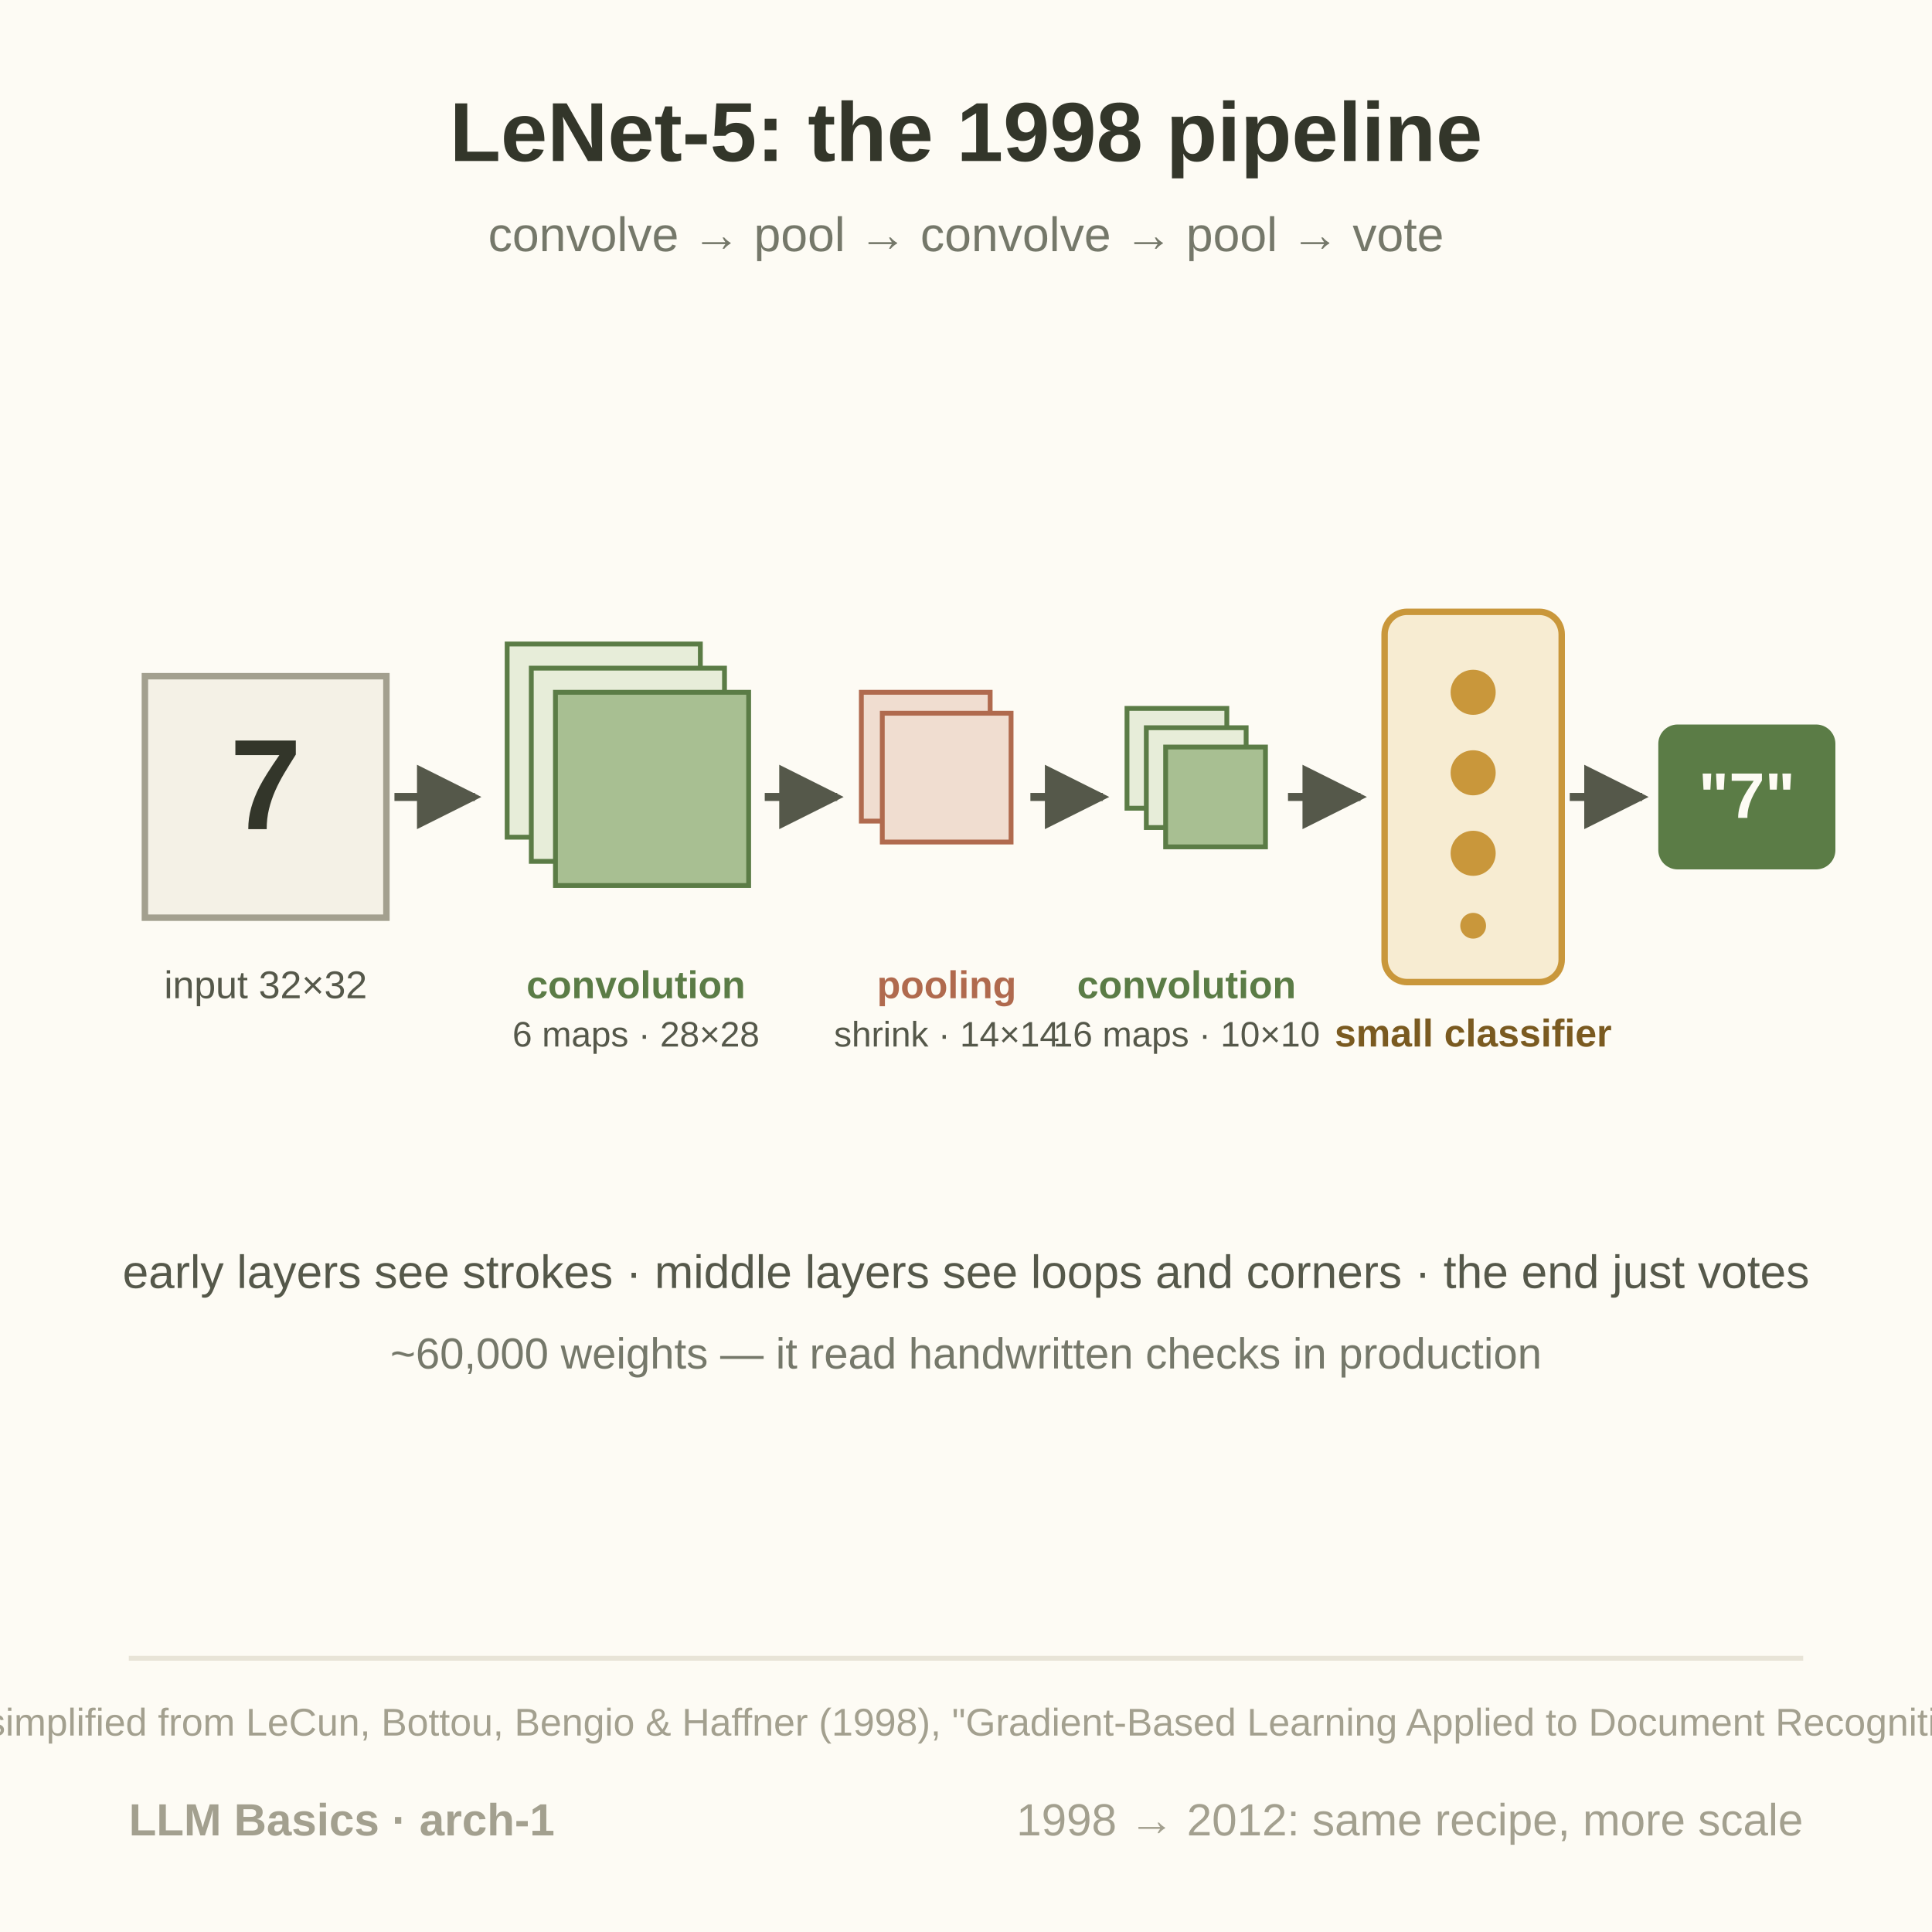
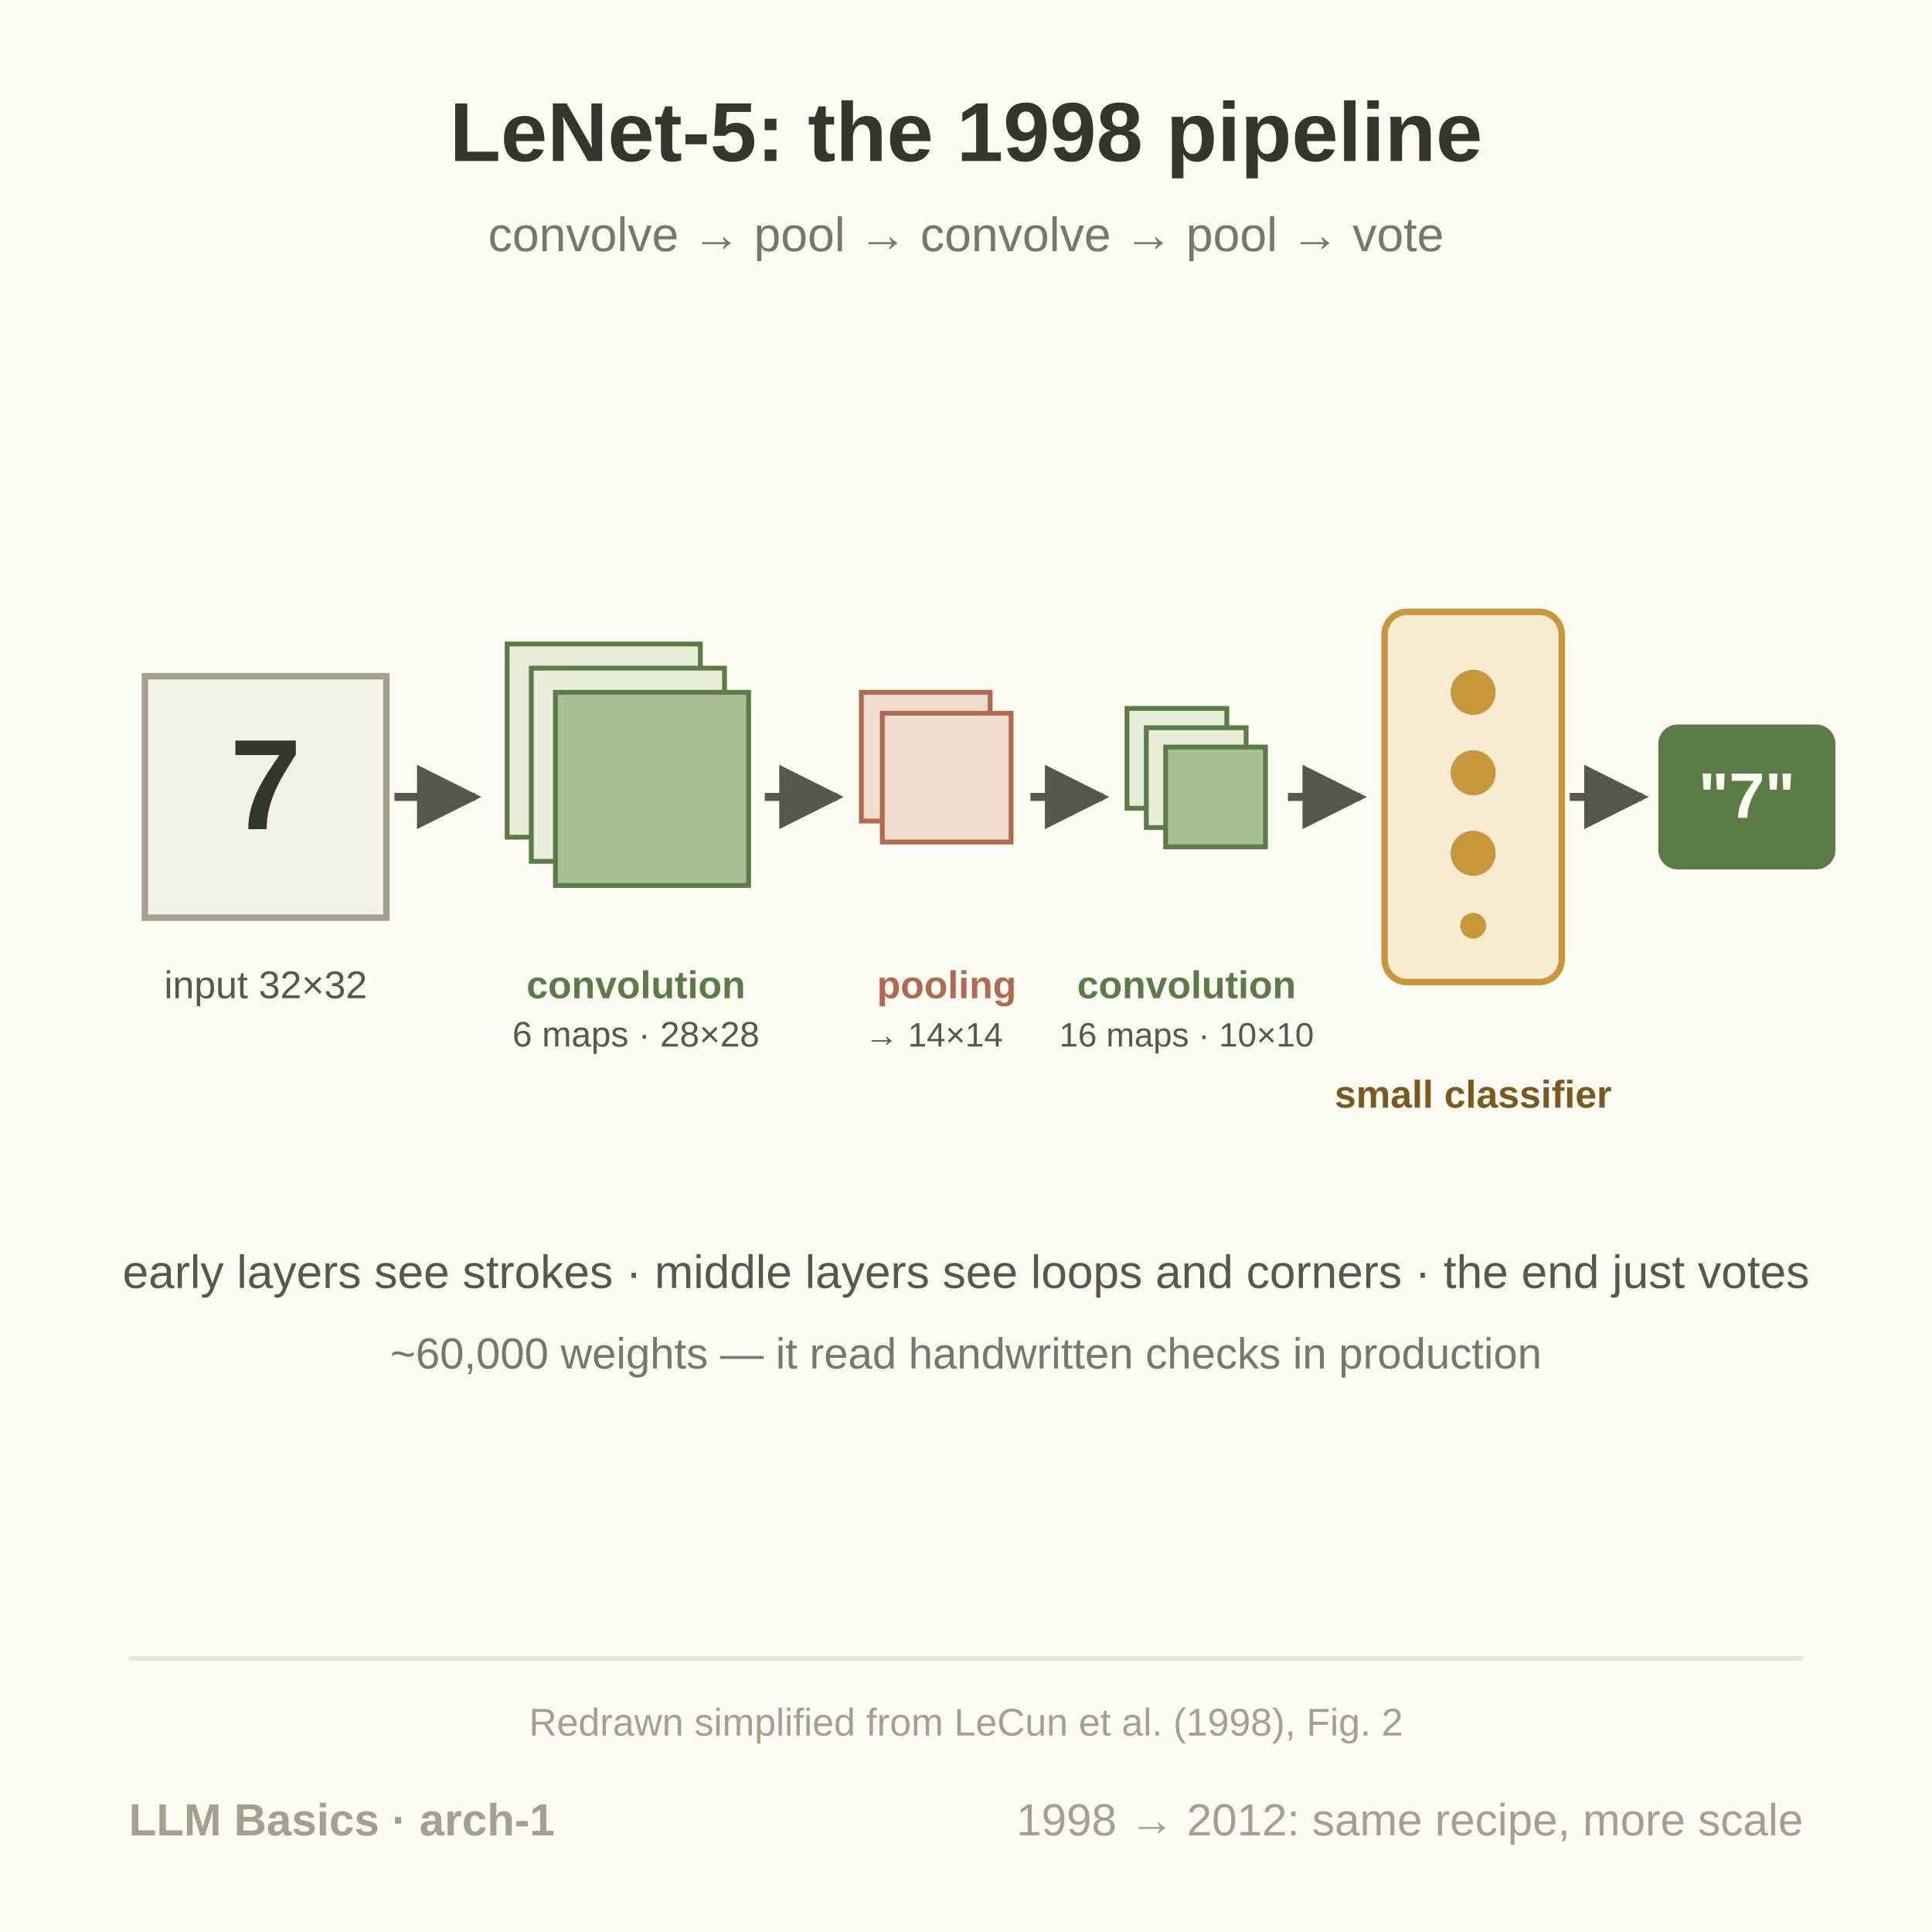
<svg xmlns="http://www.w3.org/2000/svg" width="1200" height="1200" viewBox="0 0 1200 1200">
  <rect width="1200" height="1200" fill="#fdfbf4" />
  <defs>
    <marker id="a" viewBox="0 0 10 10" refX="9" refY="5" markerWidth="8" markerHeight="8" orient="auto-start-reverse">
      <path d="M 0 0 L 10 5 L 0 10 z" fill="#55584a" />
    </marker>
  </defs>
  <text x="600" y="100" text-anchor="middle" font-family="Helvetica Neue, Arial, sans-serif" font-size="52" font-weight="700" fill="#33362a">LeNet-5: the 1998 pipeline</text>
  <text x="600" y="156" text-anchor="middle" font-family="Helvetica Neue, Arial, sans-serif" font-size="30" fill="#75786a">convolve → pool → convolve → pool → vote</text>
  <g font-family="Helvetica Neue, Arial, sans-serif" text-anchor="middle">
    <rect x="90" y="420" width="150" height="150" fill="#f4f1e6" stroke="#a3a08f" stroke-width="4" />
    <text x="165" y="515" font-size="80" font-weight="800" fill="#33362a">7</text>
    <text x="165" y="620" font-size="24" fill="#55584a">input 32×32</text>
    <line x1="245" y1="495" x2="295" y2="495" stroke="#55584a" stroke-width="5" marker-end="url(#a)" />
    <rect x="315" y="400" width="120" height="120" fill="#e7edd9" stroke="#5b7c46" stroke-width="3" />
    <rect x="330" y="415" width="120" height="120" fill="#e7edd9" stroke="#5b7c46" stroke-width="3" />
    <rect x="345" y="430" width="120" height="120" fill="#a8bf92" stroke="#5b7c46" stroke-width="3" />
    <text x="395" y="620" font-size="24" font-weight="700" fill="#5b7c46">convolution</text>
    <text x="395" y="650" font-size="22" fill="#55584a">6 maps · 28×28</text>
    <line x1="475" y1="495" x2="520" y2="495" stroke="#55584a" stroke-width="5" marker-end="url(#a)" />
    <rect x="535" y="430" width="80" height="80" fill="#f0ddd0" stroke="#b06a4e" stroke-width="3" />
    <rect x="548" y="443" width="80" height="80" fill="#f0ddd0" stroke="#b06a4e" stroke-width="3" />
    <text x="588" y="620" font-size="24" font-weight="700" fill="#b06a4e">pooling</text>
-     <text x="588" y="650" font-size="22" fill="#55584a">shrink · 14×14</text>
+     <text x="580" y="650" font-size="21" fill="#55584a">→ 14×14</text>
    <line x1="640" y1="495" x2="685" y2="495" stroke="#55584a" stroke-width="5" marker-end="url(#a)" />
    <rect x="700" y="440" width="62" height="62" fill="#e7edd9" stroke="#5b7c46" stroke-width="3" />
    <rect x="712" y="452" width="62" height="62" fill="#e7edd9" stroke="#5b7c46" stroke-width="3" />
    <rect x="724" y="464" width="62" height="62" fill="#a8bf92" stroke="#5b7c46" stroke-width="3" />
    <text x="737" y="620" font-size="24" font-weight="700" fill="#5b7c46">convolution</text>
-     <text x="737" y="650" font-size="22" fill="#55584a">16 maps · 10×10</text>
+     <text x="737" y="650" font-size="21" fill="#55584a">16 maps · 10×10</text>
    <line x1="800" y1="495" x2="845" y2="495" stroke="#55584a" stroke-width="5" marker-end="url(#a)" />
    <rect x="860" y="380" width="110" height="230" rx="14" fill="#f7ecd2" stroke="#c9973b" stroke-width="4" />
    <circle cx="915" cy="430" r="14" fill="#c9973b" />
    <circle cx="915" cy="480" r="14" fill="#c9973b" />
    <circle cx="915" cy="530" r="14" fill="#c9973b" />
    <circle cx="915" cy="575" r="8" fill="#c9973b" />
-     <text x="915" y="650" font-size="24" font-weight="700" fill="#7a5a20">small classifier</text>
+     <text x="915" y="688" font-size="24" font-weight="700" fill="#7a5a20">small classifier</text>
    <line x1="975" y1="495" x2="1020" y2="495" stroke="#55584a" stroke-width="5" marker-end="url(#a)" />
    <rect x="1030" y="450" width="110" height="90" rx="12" fill="#5b7c46" />
    <text x="1085" y="508" font-size="40" font-weight="800" fill="#fdfbf4">"7"</text>
    <text x="600" y="800" font-size="29" fill="#55584a">early layers see strokes · middle layers see loops and corners · the end just votes</text>
    <text x="600" y="850" font-size="27" fill="#75786a">~60,000 weights — it read handwritten checks in production</text>
  </g>
  <line x1="80" y1="1030" x2="1120" y2="1030" stroke="#e8e4d7" stroke-width="3" />
-   <text x="600" y="1078" text-anchor="middle" font-family="Helvetica Neue, Arial, sans-serif" font-size="24" fill="#a3a08f">Redrawn simplified from LeCun, Bottou, Bengio &amp; Haffner (1998), "Gradient-Based Learning Applied to Document Recognition", Fig. 2</text>
+   <text x="600" y="1078" text-anchor="middle" font-family="Helvetica Neue, Arial, sans-serif" font-size="24" fill="#a3a08f">Redrawn simplified from LeCun et al. (1998), Fig. 2</text>
  <text x="80" y="1140" font-family="Helvetica Neue, Arial, sans-serif" font-size="28" font-weight="600" fill="#a3a08f">LLM Basics · arch-1</text>
  <text x="1120" y="1140" text-anchor="end" font-family="Helvetica Neue, Arial, sans-serif" font-size="28" fill="#a3a08f">1998 → 2012: same recipe, more scale</text>
</svg>
